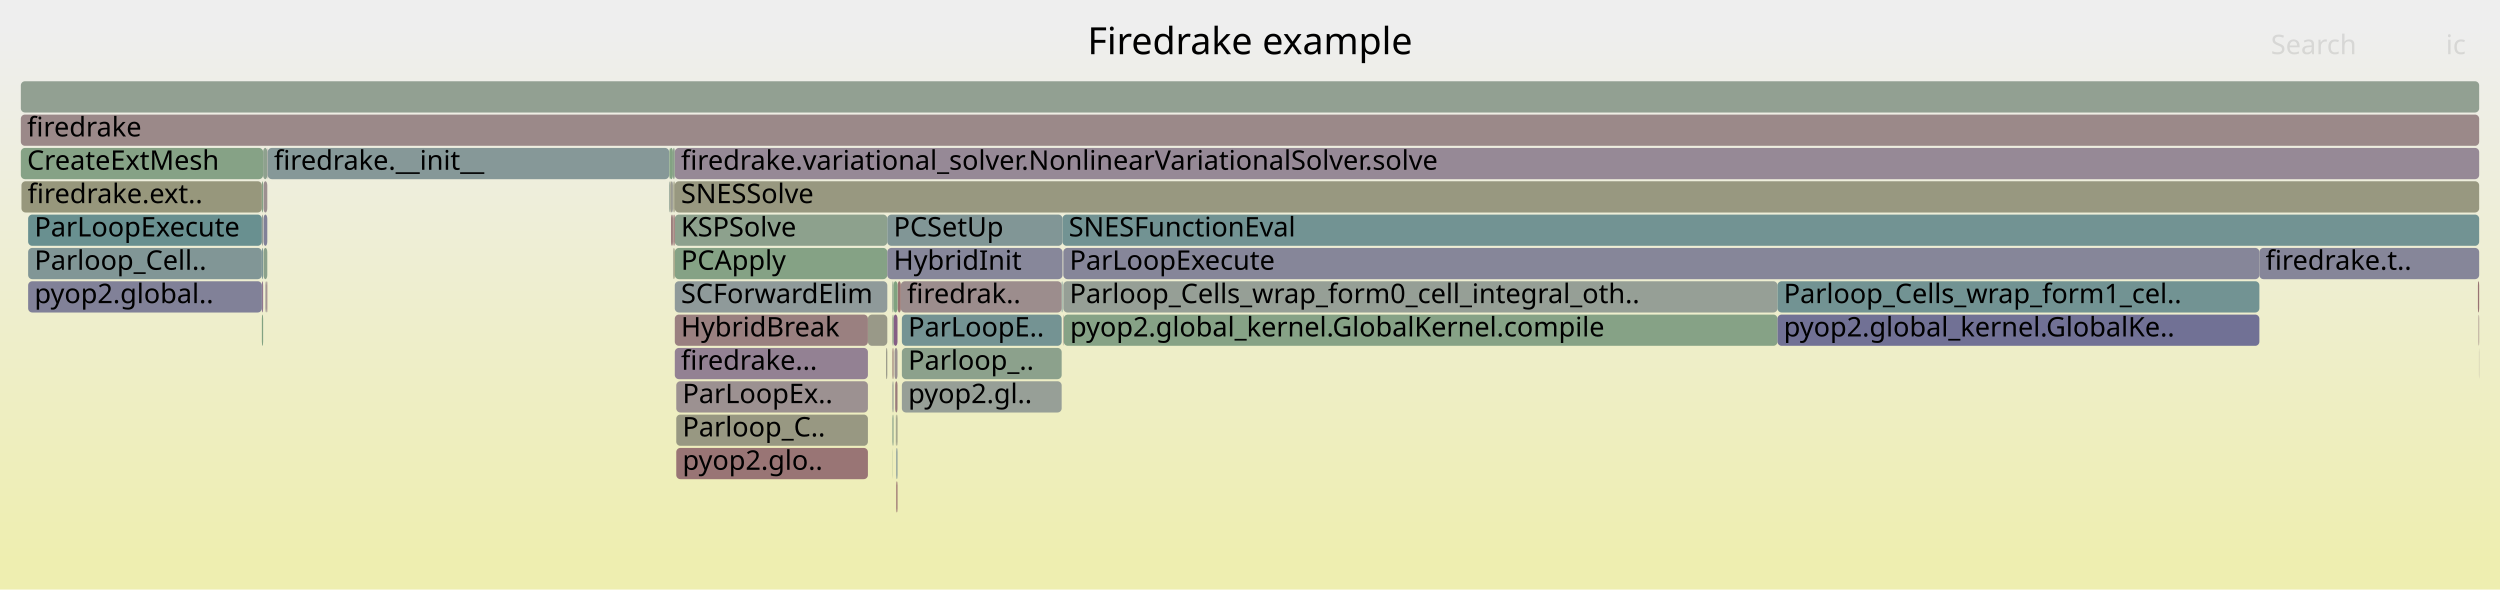
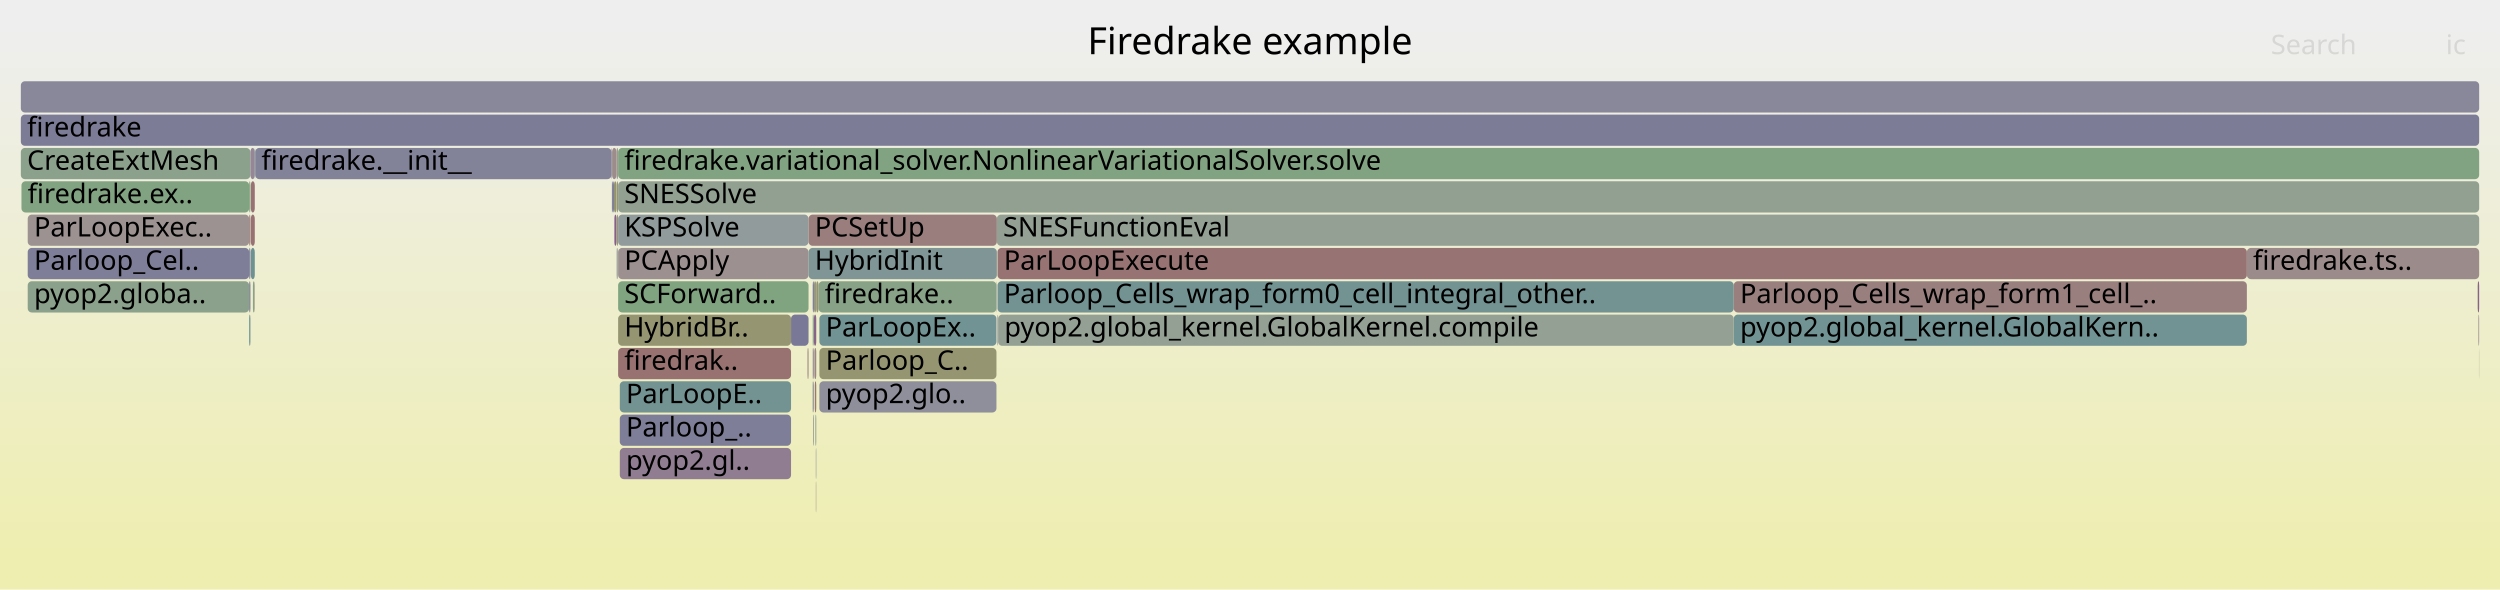
<svg xmlns="http://www.w3.org/2000/svg" version="1.1" width="1200" height="283" viewBox="0 0 1200 283">
  <defs>
    <linearGradient id="background" y1="0" y2="1" x1="0" x2="0">
      <stop stop-color="#eeeeee" offset="5%" />
      <stop stop-color="#eeeeb0" offset="95%" />
    </linearGradient>
  </defs>
  <style type="text/css">
	text { font-family:Verdana; font-size:13px; fill:rgb(0,0,0); }
	#search, #ignorecase { opacity:0.1; cursor:pointer; }
	#search:hover, #search.show, #ignorecase:hover, #ignorecase.show { opacity:1; }
	#subtitle { text-anchor:middle; font-color:rgb(160,160,160); }
	#title { text-anchor:middle; font-size:18px}
	#unzoom { cursor:pointer; }
	#frames &gt; *:hover { stroke:black; stroke-width:0.5; cursor:pointer; }
	.hide { display:none; }
	.parent { opacity:0.5; }
</style>
  <rect x="0.0" y="0" width="1200.0" height="283.0" fill="url(#background)" />
  <text id="title" x="600.00" y="26">Firedrake example</text>
  <text id="details" x="10.00" y="265"> </text>
  <text id="unzoom" x="10.00" y="26" class="hide">Reset Zoom</text>
  <text id="search" x="1090.00" y="26">Search</text>
  <text id="ignorecase" x="1174.00" y="26">ic</text>
  <text id="matched" x="1090.00" y="265"> </text>
  <g id="frames">
    <g>
-       <rect x="428.3" y="199" width="0.1" height="15.0" fill="rgb(137.432,137.432,154.019)" rx="2" ry="2" />
-       <text x="431.26" y="209.5" />
-     </g>
-     <g>
-       <rect x="430.0" y="199" width="0.2" height="15.0" fill="rgb(141.26,160.725,141.26)" rx="2" ry="2" />
-       <text x="432.96" y="209.5" />
-     </g>
-     <g>
-       <rect x="1084.5" y="119" width="105.5" height="15.0" fill="rgb(133.612,133.612,153.28)" rx="2" ry="2" />
-       <text x="1087.49" y="129.5">firedrake.t..</text>
-     </g>
-     <g>
-       <rect x="323.9" y="119" width="102.0" height="15.0" fill="rgb(133.118,162.051,133.118)" rx="2" ry="2" />
-       <text x="326.87" y="129.5">PCApply</text>
-     </g>
-     <g>
-       <rect x="425.9" y="119" width="84.1" height="15.0" fill="rgb(135.356,135.356,153.617)" rx="2" ry="2" />
-       <text x="428.94" y="129.5">HybridInit</text>
-     </g>
-     <g>
-       <rect x="323.9" y="103" width="102.0" height="15.0" fill="rgb(141.24,160.728,141.24)" rx="2" ry="2" />
-       <text x="326.87" y="113.5">KSPSolve</text>
-     </g>
-     <g>
-       <rect x="10.0" y="55" width="1180.0" height="15.0" fill="rgb(155.23,136.766,136.766)" rx="2" ry="2" />
+       <rect x="1189.6" y="151" width="0.4" height="15.0" fill="rgb(156.704,148.062,148.062)" rx="2" ry="2" />
+       <text x="1192.62" y="161.5" />
+     </g>
+     <g>
+       <rect x="120.4" y="119" width="1.9" height="15.0" fill="rgb(109.97,145.548,145.548)" rx="2" ry="2" />
+       <text x="123.37" y="129.5" />
+     </g>
+     <g>
+       <rect x="294.7" y="87" width="1.2" height="15.0" fill="rgb(148.355,148.355,111.259)" rx="2" ry="2" />
+       <text x="297.73" y="97.5" />
+     </g>
+     <g>
+       <rect x="119.6" y="87" width="0.6" height="15.0" fill="rgb(125.246,163.332,125.246)" rx="2" ry="2" />
+       <text x="122.58" y="97.5" />
+     </g>
+     <g>
+       <rect x="10.0" y="55" width="1180.0" height="15.0" fill="rgb(123.7,123.7,151.361)" rx="2" ry="2" />
      <text x="13.00" y="65.5">firedrake</text>
    </g>
    <g>
-       <rect x="430.2" y="231" width="0.6" height="15.0" fill="rgb(152.018,112.135,112.135)" rx="2" ry="2" />
-       <text x="433.24" y="241.5" />
-     </g>
-     <g>
-       <rect x="321.4" y="87" width="0.5" height="15.0" fill="rgb(149.224,149.224,115.468)" rx="2" ry="2" />
-       <text x="324.43" y="97.5" />
-     </g>
-     <g>
-       <rect x="510.4" y="119" width="574.1" height="15.0" fill="rgb(134.366,134.366,153.426)" rx="2" ry="2" />
-       <text x="513.39" y="129.5">ParLoopExecute</text>
-     </g>
-     <g>
-       <rect x="321.2" y="87" width="0.2" height="15.0" fill="rgb(112.94,146.318,146.318)" rx="2" ry="2" />
-       <text x="324.24" y="97.5" />
-     </g>
-     <g>
-       <rect x="126.5" y="103" width="1.8" height="15.0" fill="rgb(128.845,128.845,152.357)" rx="2" ry="2" />
-       <text x="129.49" y="113.5" />
-     </g>
-     <g>
-       <rect x="510.0" y="103" width="680.0" height="15.0" fill="rgb(113.726,146.522,146.522)" rx="2" ry="2" />
-       <text x="512.98" y="113.5">SNESFunctionEval</text>
-     </g>
-     <g>
-       <rect x="10.0" y="71" width="116.3" height="15.0" fill="rgb(134.333,161.853,134.333)" rx="2" ry="2" />
+       <rect x="119.6" y="135" width="0.6" height="15.0" fill="rgb(119.597,119.597,150.567)" rx="2" ry="2" />
+       <text x="122.58" y="145.5" />
+     </g>
+     <g>
+       <rect x="390.3" y="151" width="0.4" height="15.0" fill="rgb(135.079,161.731,135.079)" rx="2" ry="2" />
+       <text x="393.26" y="161.5" />
+     </g>
+     <g>
+       <rect x="391.6" y="215" width="0.2" height="15.0" fill="rgb(116.472,116.472,149.962)" rx="2" ry="2" />
+       <text x="394.61" y="225.5" />
+     </g>
+     <g>
+       <rect x="119.6" y="103" width="0.6" height="15.0" fill="rgb(152.883,118.77,118.77)" rx="2" ry="2" />
+       <text x="122.58" y="113.5" />
+     </g>
+     <g>
+       <rect x="295.9" y="71" width="0.8" height="15.0" fill="rgb(155.09,155.09,143.899)" rx="2" ry="2" />
+       <text x="298.85" y="81.5" />
+     </g>
+     <g>
+       <rect x="390.7" y="151" width="1.1" height="15.0" fill="rgb(135.01,99.087,135.01)" rx="2" ry="2" />
+       <text x="393.65" y="161.5" />
+     </g>
+     <g>
+       <rect x="296.7" y="119" width="91.4" height="15.0" fill="rgb(156.179,144.042,144.042)" rx="2" ry="2" />
+       <text x="299.67" y="129.5">PCApply</text>
+     </g>
+     <g>
+       <rect x="1189.9" y="167" width="0.1" height="15.0" fill="rgb(153.443,153.443,135.916)" rx="2" ry="2" />
+       <text x="1192.85" y="177.5" />
+     </g>
+     <g>
+       <rect x="296.7" y="135" width="91.4" height="15.0" fill="rgb(128.019,162.881,128.019)" rx="2" ry="2" />
+       <text x="299.67" y="145.5">SCForward..</text>
+     </g>
+     <g>
+       <rect x="392.9" y="135" width="85.4" height="15.0" fill="rgb(135.735,161.625,135.735)" rx="2" ry="2" />
+       <text x="395.85" y="145.5">firedrake..</text>
+     </g>
+     <g>
+       <rect x="832.2" y="151" width="246.3" height="15.0" fill="rgb(114.221,146.65,146.65)" rx="2" ry="2" />
+       <text x="835.23" y="161.5">pyop2.global_kernel.GlobalKern..</text>
+     </g>
+     <g>
+       <rect x="293.5" y="71" width="0.2" height="15.0" fill="rgb(132.509,92.678,132.509)" rx="2" ry="2" />
+       <text x="296.53" y="81.5" />
+     </g>
+     <g>
+       <rect x="297.5" y="215" width="82.2" height="15.0" fill="rgb(145.132,125.027,145.132)" rx="2" ry="2" />
+       <text x="300.51" y="225.5">pyop2.gl..</text>
+     </g>
+     <g>
+       <rect x="296.7" y="103" width="91.4" height="15.0" fill="rgb(145.932,154.871,154.871)" rx="2" ry="2" />
+       <text x="299.67" y="113.5">KSPSolve</text>
+     </g>
+     <g>
+       <rect x="393.3" y="183" width="85.0" height="15.0" fill="rgb(142.661,142.661,155.031)" rx="2" ry="2" />
+       <text x="396.32" y="193.5">pyop2.glo..</text>
+     </g>
+     <g>
+       <rect x="478.8" y="135" width="353.4" height="15.0" fill="rgb(114.872,146.819,146.819)" rx="2" ry="2" />
+       <text x="481.84" y="145.5">Parloop_Cells_wrap_form0_cell_integral_other..</text>
+     </g>
+     <g>
+       <rect x="296.0" y="103" width="0.7" height="15.0" fill="rgb(150.172,150.172,120.062)" rx="2" ry="2" />
+       <text x="298.99" y="113.5" />
+     </g>
+     <g>
+       <rect x="1189.3" y="135" width="0.7" height="15.0" fill="rgb(135.253,99.71,135.253)" rx="2" ry="2" />
+       <text x="1192.26" y="145.5" />
+     </g>
+     <g>
+       <rect x="13.3" y="135" width="106.3" height="15.0" fill="rgb(138.721,161.138,138.721)" rx="2" ry="2" />
+       <text x="16.34" y="145.5">pyop2.globa..</text>
+     </g>
+     <g>
+       <rect x="10.3" y="87" width="109.3" height="15.0" fill="rgb(130.314,162.507,130.314)" rx="2" ry="2" />
+       <text x="13.26" y="97.5">firedrake.ex..</text>
+     </g>
+     <g>
+       <rect x="296.4" y="119" width="0.3" height="15.0" fill="rgb(133.367,162.01,133.367)" rx="2" ry="2" />
+       <text x="299.39" y="129.5" />
+     </g>
+     <g>
+       <rect x="388.1" y="103" width="90.4" height="15.0" fill="rgb(153.838,126.089,126.089)" rx="2" ry="2" />
+       <text x="391.10" y="113.5">PCSetUp</text>
+     </g>
+     <g>
+       <rect x="832.2" y="135" width="246.3" height="15.0" fill="rgb(153.934,126.827,126.827)" rx="2" ry="2" />
+       <text x="835.23" y="145.5">Parloop_Cells_wrap_form1_cell_..</text>
+     </g>
+     <g>
+       <rect x="478.8" y="151" width="0.3" height="15.0" fill="rgb(122.638,122.638,151.156)" rx="2" ry="2" />
+       <text x="481.84" y="161.5" />
+     </g>
+     <g>
+       <rect x="478.8" y="119" width="599.7" height="15.0" fill="rgb(152.357,114.736,114.736)" rx="2" ry="2" />
+       <text x="481.84" y="129.5">ParLoopExecute</text>
+     </g>
+     <g>
+       <rect x="391.6" y="231" width="0.2" height="15.0" fill="rgb(154.811,133.549,133.549)" rx="2" ry="2" />
+       <text x="394.61" y="241.5" />
+     </g>
+     <g>
+       <rect x="388.1" y="119" width="90.4" height="15.0" fill="rgb(128.252,150.288,150.288)" rx="2" ry="2" />
+       <text x="391.10" y="129.5">HybridInit</text>
+     </g>
+     <g>
+       <rect x="10.0" y="71" width="110.2" height="15.0" fill="rgb(140.107,160.913,140.107)" rx="2" ry="2" />
      <text x="13.00" y="81.5">CreateExtMesh</text>
    </g>
    <g>
-       <rect x="416.6" y="151" width="9.3" height="15.0" fill="rgb(153.406,153.406,135.739)" rx="2" ry="2" />
-       <text x="419.62" y="161.5" />
-     </g>
-     <g>
-       <rect x="10.0" y="39" width="1180.0" height="15.0" fill="rgb(145.5,160.035,145.5)" rx="2" ry="2" />
+       <rect x="120.2" y="71" width="2.1" height="15.0" fill="rgb(149.166,135.364,149.166)" rx="2" ry="2" />
+       <text x="123.22" y="81.5" />
+     </g>
+     <g>
+       <rect x="391.4" y="199" width="0.4" height="15.0" fill="rgb(127.223,150.021,150.021)" rx="2" ry="2" />
+       <text x="394.41" y="209.5" />
+     </g>
+     <g>
+       <rect x="293.8" y="87" width="0.9" height="15.0" fill="rgb(122.271,122.271,151.085)" rx="2" ry="2" />
+       <text x="296.82" y="97.5" />
+     </g>
+     <g>
+       <rect x="10.0" y="39" width="1180.0" height="15.0" fill="rgb(136.177,136.177,153.776)" rx="2" ry="2" />
      <text x="13.00" y="49.5" />
    </g>
    <g>
-       <rect x="127.4" y="135" width="0.7" height="15.0" fill="rgb(156.376,145.55,145.55)" rx="2" ry="2" />
-       <text x="130.39" y="145.5" />
-     </g>
-     <g>
-       <rect x="321.4" y="71" width="1.6" height="15.0" fill="rgb(130.843,162.421,130.843)" rx="2" ry="2" />
-       <text x="324.43" y="81.5" />
-     </g>
-     <g>
-       <rect x="428.9" y="151" width="1.9" height="15.0" fill="rgb(132.909,93.703,132.909)" rx="2" ry="2" />
-       <text x="431.91" y="161.5" />
-     </g>
-     <g>
-       <rect x="510.6" y="151" width="342.6" height="15.0" fill="rgb(133.818,161.937,133.818)" rx="2" ry="2" />
-       <text x="513.61" y="161.5">pyop2.global_kernel.GlobalKernel.compile</text>
-     </g>
-     <g>
-       <rect x="425.9" y="103" width="84.1" height="15.0" fill="rgb(128.969,150.474,150.474)" rx="2" ry="2" />
-       <text x="428.94" y="113.5">PCSetUp</text>
-     </g>
-     <g>
-       <rect x="509.6" y="135" width="0.4" height="15.0" fill="rgb(105.785,144.463,144.463)" rx="2" ry="2" />
-       <text x="512.65" y="145.5" />
-     </g>
-     <g>
-       <rect x="428.3" y="151" width="0.1" height="15.0" fill="rgb(148.673,148.673,112.801)" rx="2" ry="2" />
-       <text x="431.26" y="161.5" />
-     </g>
-     <g>
-       <rect x="428.4" y="167" width="0.5" height="15.0" fill="rgb(152.489,115.747,115.747)" rx="2" ry="2" />
-       <text x="431.44" y="177.5" />
-     </g>
-     <g>
-       <rect x="125.7" y="119" width="0.6" height="15.0" fill="rgb(125.435,149.557,149.557)" rx="2" ry="2" />
-       <text x="128.73" y="129.5" />
-     </g>
-     <g>
-       <rect x="321.9" y="87" width="1.1" height="15.0" fill="rgb(155.483,155.483,145.804)" rx="2" ry="2" />
-       <text x="324.92" y="97.5" />
-     </g>
-     <g>
-       <rect x="429.7" y="183" width="1.1" height="15.0" fill="rgb(153.38,122.582,122.582)" rx="2" ry="2" />
-       <text x="432.71" y="193.5" />
-     </g>
-     <g>
-       <rect x="428.3" y="183" width="0.1" height="15.0" fill="rgb(138.975,109.249,138.975)" rx="2" ry="2" />
-       <text x="431.26" y="193.5" />
-     </g>
-     <g>
-       <rect x="324.6" y="183" width="92.0" height="15.0" fill="rgb(156.346,145.321,145.321)" rx="2" ry="2" />
-       <text x="327.59" y="193.5">ParLoopEx..</text>
-     </g>
-     <g>
-       <rect x="128.1" y="135" width="0.2" height="15.0" fill="rgb(152.109,112.837,112.837)" rx="2" ry="2" />
-       <text x="131.11" y="145.5" />
-     </g>
-     <g>
-       <rect x="853.2" y="151" width="231.3" height="15.0" fill="rgb(112.712,112.712,149.235)" rx="2" ry="2" />
-       <text x="856.18" y="161.5">pyop2.global_kernel.GlobalKe..</text>
-     </g>
-     <g>
-       <rect x="125.7" y="135" width="0.6" height="15.0" fill="rgb(142.518,118.328,142.518)" rx="2" ry="2" />
-       <text x="128.73" y="145.5" />
-     </g>
-     <g>
-       <rect x="126.5" y="119" width="1.8" height="15.0" fill="rgb(139.023,161.089,139.023)" rx="2" ry="2" />
-       <text x="129.49" y="129.5" />
-     </g>
-     <g>
-       <rect x="510.4" y="151" width="0.2" height="15.0" fill="rgb(154.376,130.216,130.216)" rx="2" ry="2" />
-       <text x="513.39" y="161.5" />
-     </g>
-     <g>
-       <rect x="510.4" y="135" width="342.8" height="15.0" fill="rgb(149.984,159.305,149.984)" rx="2" ry="2" />
-       <text x="513.39" y="145.5">Parloop_Cells_wrap_form0_cell_integral_oth..</text>
-     </g>
-     <g>
-       <rect x="428.3" y="215" width="0.1" height="15.0" fill="rgb(136.365,161.522,136.365)" rx="2" ry="2" />
-       <text x="431.26" y="225.5" />
-     </g>
-     <g>
-       <rect x="323.2" y="119" width="0.4" height="15.0" fill="rgb(151.539,151.539,126.691)" rx="2" ry="2" />
-       <text x="326.20" y="129.5" />
-     </g>
-     <g>
-       <rect x="324.6" y="199" width="92.0" height="15.0" fill="rgb(152.145,152.145,129.624)" rx="2" ry="2" />
-       <text x="327.59" y="209.5">Parloop_C..</text>
-     </g>
-     <g>
-       <rect x="128.5" y="71" width="192.7" height="15.0" fill="rgb(133.633,151.683,151.683)" rx="2" ry="2" />
-       <text x="131.50" y="81.5">firedrake.__init__</text>
-     </g>
-     <g>
-       <rect x="430.9" y="135" width="1.5" height="15.0" fill="rgb(152.228,113.745,113.745)" rx="2" ry="2" />
-       <text x="433.90" y="145.5" />
-     </g>
-     <g>
-       <rect x="430.2" y="215" width="0.6" height="15.0" fill="rgb(133.568,151.666,151.666)" rx="2" ry="2" />
-       <text x="433.24" y="225.5" />
-     </g>
-     <g>
-       <rect x="126.5" y="87" width="1.8" height="15.0" fill="rgb(156.171,143.977,143.977)" rx="2" ry="2" />
-       <text x="129.49" y="97.5" />
-     </g>
-     <g>
-       <rect x="432.9" y="183" width="76.7" height="15.0" fill="rgb(150.818,159.169,150.818)" rx="2" ry="2" />
-       <text x="435.93" y="193.5">pyop2.gl..</text>
-     </g>
-     <g>
-       <rect x="428.4" y="151" width="0.5" height="15.0" fill="rgb(135.995,161.582,135.995)" rx="2" ry="2" />
-       <text x="431.44" y="161.5" />
-     </g>
-     <g>
-       <rect x="1189.9" y="167" width="0.1" height="15.0" fill="rgb(155.631,139.835,139.835)" rx="2" ry="2" />
-       <text x="1192.86" y="177.5" />
-     </g>
-     <g>
-       <rect x="428.9" y="135" width="1.9" height="15.0" fill="rgb(127.754,162.924,127.754)" rx="2" ry="2" />
-       <text x="431.91" y="145.5" />
-     </g>
-     <g>
-       <rect x="13.5" y="103" width="112.2" height="15.0" fill="rgb(105.098,144.285,144.285)" rx="2" ry="2" />
-       <text x="16.53" y="113.5">ParLoopExecute</text>
-     </g>
-     <g>
-       <rect x="853.2" y="135" width="231.3" height="15.0" fill="rgb(113.956,146.581,146.581)" rx="2" ry="2" />
-       <text x="856.18" y="145.5">Parloop_Cells_wrap_form1_cel..</text>
-     </g>
-     <g>
-       <rect x="428.3" y="135" width="0.6" height="15.0" fill="rgb(140.232,160.893,140.232)" rx="2" ry="2" />
-       <text x="431.26" y="145.5" />
-     </g>
-     <g>
-       <rect x="128.3" y="71" width="0.2" height="15.0" fill="rgb(151.358,140.979,151.358)" rx="2" ry="2" />
-       <text x="131.33" y="81.5" />
-     </g>
-     <g>
-       <rect x="430.2" y="199" width="0.6" height="15.0" fill="rgb(152.44,152.44,131.057)" rx="2" ry="2" />
-       <text x="433.24" y="209.5" />
-     </g>
-     <g>
-       <rect x="428.4" y="199" width="0.5" height="15.0" fill="rgb(134.293,161.859,134.293)" rx="2" ry="2" />
-       <text x="431.44" y="209.5" />
-     </g>
-     <g>
-       <rect x="1189.4" y="135" width="0.6" height="15.0" fill="rgb(152.356,114.73,114.73)" rx="2" ry="2" />
-       <text x="1192.43" y="145.5" />
-     </g>
-     <g>
-       <rect x="13.5" y="119" width="112.2" height="15.0" fill="rgb(128.71,150.406,150.406)" rx="2" ry="2" />
-       <text x="16.53" y="129.5">Parloop_Cell..</text>
-     </g>
-     <g>
-       <rect x="323.9" y="87" width="866.1" height="15.0" fill="rgb(151.808,151.808,127.994)" rx="2" ry="2" />
-       <text x="326.87" y="97.5">SNESSolve</text>
-     </g>
-     <g>
-       <rect x="323.9" y="71" width="866.1" height="15.0" fill="rgb(149.699,136.728,149.699)" rx="2" ry="2" />
-       <text x="326.87" y="81.5">firedrake.variational_solver.NonlinearVariationalSolver.solve</text>
-     </g>
-     <g>
-       <rect x="323.2" y="87" width="0.7" height="15.0" fill="rgb(151.066,151.066,124.395)" rx="2" ry="2" />
-       <text x="326.20" y="97.5" />
-     </g>
-     <g>
-       <rect x="323.6" y="119" width="0.3" height="15.0" fill="rgb(149.384,149.384,116.244)" rx="2" ry="2" />
-       <text x="326.60" y="129.5" />
-     </g>
-     <g>
-       <rect x="432.9" y="167" width="76.7" height="15.0" fill="rgb(139.761,160.969,139.761)" rx="2" ry="2" />
-       <text x="435.93" y="177.5">Parloop_..</text>
-     </g>
-     <g>
-       <rect x="432.4" y="135" width="77.2" height="15.0" fill="rgb(155.726,140.565,140.565)" rx="2" ry="2" />
-       <text x="435.37" y="145.5">firedrak..</text>
-     </g>
-     <g>
-       <rect x="324.6" y="215" width="92.0" height="15.0" fill="rgb(152.599,116.595,116.595)" rx="2" ry="2" />
-       <text x="327.59" y="225.5">pyop2.glo..</text>
-     </g>
-     <g>
-       <rect x="13.5" y="135" width="112.2" height="15.0" fill="rgb(128.507,128.507,152.292)" rx="2" ry="2" />
-       <text x="16.53" y="145.5">pyop2.global..</text>
-     </g>
-     <g>
-       <rect x="125.7" y="103" width="0.6" height="15.0" fill="rgb(150.735,159.183,150.735)" rx="2" ry="2" />
-       <text x="128.73" y="113.5" />
-     </g>
-     <g>
-       <rect x="125.7" y="151" width="0.6" height="15.0" fill="rgb(130.497,162.477,130.497)" rx="2" ry="2" />
-       <text x="128.73" y="161.5" />
-     </g>
-     <g>
-       <rect x="428.3" y="167" width="0.1" height="15.0" fill="rgb(151.681,151.681,127.378)" rx="2" ry="2" />
-       <text x="431.26" y="177.5" />
-     </g>
-     <g>
-       <rect x="432.9" y="151" width="76.7" height="15.0" fill="rgb(116.129,147.145,147.145)" rx="2" ry="2" />
-       <text x="435.93" y="161.5">ParLoopE..</text>
-     </g>
-     <g>
-       <rect x="322.1" y="103" width="0.9" height="15.0" fill="rgb(153.327,122.174,122.174)" rx="2" ry="2" />
-       <text x="325.07" y="113.5" />
-     </g>
-     <g>
-       <rect x="321.2" y="71" width="0.2" height="15.0" fill="rgb(124.023,163.531,124.023)" rx="2" ry="2" />
-       <text x="324.24" y="81.5" />
-     </g>
-     <g>
-       <rect x="428.4" y="183" width="0.5" height="15.0" fill="rgb(147.289,159.744,147.289)" rx="2" ry="2" />
-       <text x="431.44" y="193.5" />
-     </g>
-     <g>
-       <rect x="323.9" y="135" width="102.0" height="15.0" fill="rgb(142.794,154.058,154.058)" rx="2" ry="2" />
-       <text x="326.87" y="145.5">SCForwardElim</text>
-     </g>
-     <g>
-       <rect x="425.3" y="167" width="0.6" height="15.0" fill="rgb(153.626,153.626,136.803)" rx="2" ry="2" />
-       <text x="428.31" y="177.5" />
-     </g>
-     <g>
-       <rect x="323.9" y="151" width="92.7" height="15.0" fill="rgb(154.086,127.996,127.996)" rx="2" ry="2" />
-       <text x="326.87" y="161.5">HybridBreak</text>
-     </g>
-     <g>
-       <rect x="1189.7" y="151" width="0.3" height="15.0" fill="rgb(154.142,128.419,128.419)" rx="2" ry="2" />
-       <text x="1192.66" y="161.5" />
-     </g>
-     <g>
-       <rect x="323.9" y="167" width="92.7" height="15.0" fill="rgb(146.511,128.56,146.511)" rx="2" ry="2" />
-       <text x="326.87" y="177.5">firedrake...</text>
-     </g>
-     <g>
-       <rect x="429.4" y="167" width="1.4" height="15.0" fill="rgb(156.447,146.097,146.097)" rx="2" ry="2" />
-       <text x="432.39" y="177.5" />
-     </g>
-     <g>
-       <rect x="126.3" y="71" width="2.0" height="15.0" fill="rgb(141.542,160.679,141.542)" rx="2" ry="2" />
-       <text x="129.34" y="81.5" />
-     </g>
-     <g>
-       <rect x="10.3" y="87" width="115.4" height="15.0" fill="rgb(151.056,151.056,124.348)" rx="2" ry="2" />
-       <text x="13.25" y="97.5">firedrake.ext..</text>
-     </g>
-     <g>
-       <rect x="323.2" y="103" width="0.7" height="15.0" fill="rgb(152.544,116.167,116.167)" rx="2" ry="2" />
-       <text x="326.20" y="113.5" />
-     </g>
-     <g>
-       <rect x="125.7" y="87" width="0.6" height="15.0" fill="rgb(132.924,162.082,132.924)" rx="2" ry="2" />
-       <text x="128.73" y="97.5" />
-     </g>
-     <g>
-       <rect x="323.0" y="71" width="0.9" height="15.0" fill="rgb(139.283,161.047,139.283)" rx="2" ry="2" />
-       <text x="326.03" y="81.5" />
-     </g>
-     <g>
-       <rect x="430.8" y="135" width="0.1" height="15.0" fill="rgb(149.586,159.37,149.586)" rx="2" ry="2" />
-       <text x="433.76" y="145.5" />
+       <rect x="1078.5" y="119" width="111.5" height="15.0" fill="rgb(155.548,139.198,139.198)" rx="2" ry="2" />
+       <text x="1081.47" y="129.5">firedrake.ts..</text>
+     </g>
+     <g>
+       <rect x="390.1" y="151" width="0.2" height="15.0" fill="rgb(149.156,159.44,149.156)" rx="2" ry="2" />
+       <text x="393.12" y="161.5" />
+     </g>
+     <g>
+       <rect x="296.7" y="87" width="893.3" height="15.0" fill="rgb(145.067,160.105,145.067)" rx="2" ry="2" />
+       <text x="299.67" y="97.5">SNESSolve</text>
+     </g>
+     <g>
+       <rect x="293.7" y="87" width="0.1" height="15.0" fill="rgb(149.885,149.885,118.675)" rx="2" ry="2" />
+       <text x="296.67" y="97.5" />
+     </g>
+     <g>
+       <rect x="390.1" y="135" width="0.6" height="15.0" fill="rgb(120.856,120.856,150.811)" rx="2" ry="2" />
+       <text x="393.12" y="145.5" />
+     </g>
+     <g>
+       <rect x="390.1" y="183" width="0.2" height="15.0" fill="rgb(153.422,122.902,122.902)" rx="2" ry="2" />
+       <text x="393.12" y="193.5" />
+     </g>
+     <g>
+       <rect x="478.5" y="103" width="711.5" height="15.0" fill="rgb(148.054,159.619,148.054)" rx="2" ry="2" />
+       <text x="481.46" y="113.5">SNESFunctionEval</text>
+     </g>
+     <g>
+       <rect x="296.7" y="167" width="83.0" height="15.0" fill="rgb(152.101,112.772,112.772)" rx="2" ry="2" />
+       <text x="299.67" y="177.5">firedrak..</text>
+     </g>
+     <g>
+       <rect x="120.4" y="103" width="1.9" height="15.0" fill="rgb(152.305,114.34,114.34)" rx="2" ry="2" />
+       <text x="123.37" y="113.5" />
+     </g>
+     <g>
+       <rect x="121.4" y="135" width="0.7" height="15.0" fill="rgb(137.754,161.296,137.754)" rx="2" ry="2" />
+       <text x="124.38" y="145.5" />
+     </g>
+     <g>
+       <rect x="293.8" y="71" width="2.1" height="15.0" fill="rgb(155.701,140.376,140.376)" rx="2" ry="2" />
+       <text x="296.82" y="81.5" />
+     </g>
+     <g>
+       <rect x="119.6" y="119" width="0.6" height="15.0" fill="rgb(120.768,120.768,150.794)" rx="2" ry="2" />
+       <text x="122.58" y="129.5" />
+     </g>
+     <g>
+       <rect x="390.9" y="167" width="0.9" height="15.0" fill="rgb(154.858,133.912,133.912)" rx="2" ry="2" />
+       <text x="393.92" y="177.5" />
+     </g>
+     <g>
+       <rect x="296.7" y="151" width="83.0" height="15.0" fill="rgb(148.842,148.842,113.617)" rx="2" ry="2" />
+       <text x="299.67" y="161.5">HybridBr..</text>
+     </g>
+     <g>
+       <rect x="122.1" y="135" width="0.2" height="15.0" fill="rgb(150.349,150.349,120.92)" rx="2" ry="2" />
+       <text x="125.08" y="145.5" />
+     </g>
+     <g>
+       <rect x="379.7" y="151" width="8.4" height="15.0" fill="rgb(120.979,120.979,150.835)" rx="2" ry="2" />
+       <text x="382.72" y="161.5" />
+     </g>
+     <g>
+       <rect x="387.6" y="167" width="0.5" height="15.0" fill="rgb(154.33,129.861,129.861)" rx="2" ry="2" />
+       <text x="390.62" y="177.5" />
+     </g>
+     <g>
+       <rect x="122.5" y="71" width="171.0" height="15.0" fill="rgb(129.694,129.694,152.521)" rx="2" ry="2" />
+       <text x="125.50" y="81.5">firedrake.__init__</text>
+     </g>
+     <g>
+       <rect x="296.7" y="71" width="893.3" height="15.0" fill="rgb(130.132,162.537,130.132)" rx="2" ry="2" />
+       <text x="299.67" y="81.5">firedrake.variational_solver.NonlinearVariationalSolver.solve</text>
+     </g>
+     <g>
+       <rect x="13.3" y="103" width="106.3" height="15.0" fill="rgb(156.447,146.091,146.091)" rx="2" ry="2" />
+       <text x="16.34" y="113.5">ParLoopExec..</text>
+     </g>
+     <g>
+       <rect x="13.3" y="119" width="106.3" height="15.0" fill="rgb(125.698,125.698,151.748)" rx="2" ry="2" />
+       <text x="16.34" y="129.5">Parloop_Cel..</text>
+     </g>
+     <g>
+       <rect x="478.3" y="135" width="0.2" height="15.0" fill="rgb(155.662,155.662,146.667)" rx="2" ry="2" />
+       <text x="481.26" y="145.5" />
+     </g>
+     <g>
+       <rect x="119.6" y="151" width="0.6" height="15.0" fill="rgb(106.679,144.694,144.694)" rx="2" ry="2" />
+       <text x="122.58" y="161.5" />
+     </g>
+     <g>
+       <rect x="479.1" y="151" width="353.1" height="15.0" fill="rgb(148.259,159.586,148.259)" rx="2" ry="2" />
+       <text x="482.09" y="161.5">pyop2.global_kernel.GlobalKernel.compile</text>
+     </g>
+     <g>
+       <rect x="393.3" y="151" width="85.0" height="15.0" fill="rgb(114.127,146.625,146.625)" rx="2" ry="2" />
+       <text x="396.32" y="161.5">ParLoopEx..</text>
+     </g>
+     <g>
+       <rect x="296.0" y="119" width="0.4" height="15.0" fill="rgb(149.643,136.586,149.643)" rx="2" ry="2" />
+       <text x="298.99" y="129.5" />
+     </g>
+     <g>
+       <rect x="390.3" y="167" width="0.4" height="15.0" fill="rgb(149.05,135.065,149.05)" rx="2" ry="2" />
+       <text x="393.26" y="177.5" />
+     </g>
+     <g>
+       <rect x="391.8" y="135" width="1.1" height="15.0" fill="rgb(148.624,148.624,112.561)" rx="2" ry="2" />
+       <text x="394.80" y="145.5" />
+     </g>
+     <g>
+       <rect x="297.5" y="199" width="82.2" height="15.0" fill="rgb(125.802,125.802,151.768)" rx="2" ry="2" />
+       <text x="300.51" y="209.5">Parloop_..</text>
+     </g>
+     <g>
+       <rect x="390.7" y="135" width="1.1" height="15.0" fill="rgb(151.787,151.787,127.89)" rx="2" ry="2" />
+       <text x="393.65" y="145.5" />
+     </g>
+     <g>
+       <rect x="391.1" y="183" width="0.7" height="15.0" fill="rgb(153.041,119.978,119.978)" rx="2" ry="2" />
+       <text x="394.14" y="193.5" />
+     </g>
+     <g>
+       <rect x="390.3" y="199" width="0.4" height="15.0" fill="rgb(155.207,155.207,144.465)" rx="2" ry="2" />
+       <text x="393.26" y="209.5" />
+     </g>
+     <g>
+       <rect x="294.9" y="103" width="1.0" height="15.0" fill="rgb(133.575,95.41,133.575)" rx="2" ry="2" />
+       <text x="297.87" y="113.5" />
+     </g>
+     <g>
+       <rect x="122.3" y="71" width="0.2" height="15.0" fill="rgb(119.731,148.078,148.078)" rx="2" ry="2" />
+       <text x="125.29" y="81.5" />
+     </g>
+     <g>
+       <rect x="297.5" y="183" width="82.2" height="15.0" fill="rgb(114.504,146.723,146.723)" rx="2" ry="2" />
+       <text x="300.51" y="193.5">ParLoopE..</text>
+     </g>
+     <g>
+       <rect x="120.4" y="87" width="1.9" height="15.0" fill="rgb(152.281,114.153,114.153)" rx="2" ry="2" />
+       <text x="123.37" y="97.5" />
+     </g>
+     <g>
+       <rect x="393.3" y="167" width="85.0" height="15.0" fill="rgb(148.801,148.801,113.421)" rx="2" ry="2" />
+       <text x="396.32" y="177.5">Parloop_C..</text>
+     </g>
+     <g>
+       <rect x="390.1" y="167" width="0.2" height="15.0" fill="rgb(154.492,154.492,140.998)" rx="2" ry="2" />
+       <text x="393.12" y="177.5" />
+     </g>
+     <g>
+       <rect x="296.0" y="87" width="0.7" height="15.0" fill="rgb(150.208,150.208,120.24)" rx="2" ry="2" />
+       <text x="298.99" y="97.5" />
+     </g>
+     <g>
+       <rect x="390.3" y="183" width="0.4" height="15.0" fill="rgb(134.264,151.846,151.846)" rx="2" ry="2" />
+       <text x="393.26" y="193.5" />
+     </g>
+     <g>
+       <rect x="293.7" y="71" width="0.1" height="15.0" fill="rgb(124.605,163.436,124.605)" rx="2" ry="2" />
+       <text x="296.67" y="81.5" />
    </g>
  </g>
</svg>
